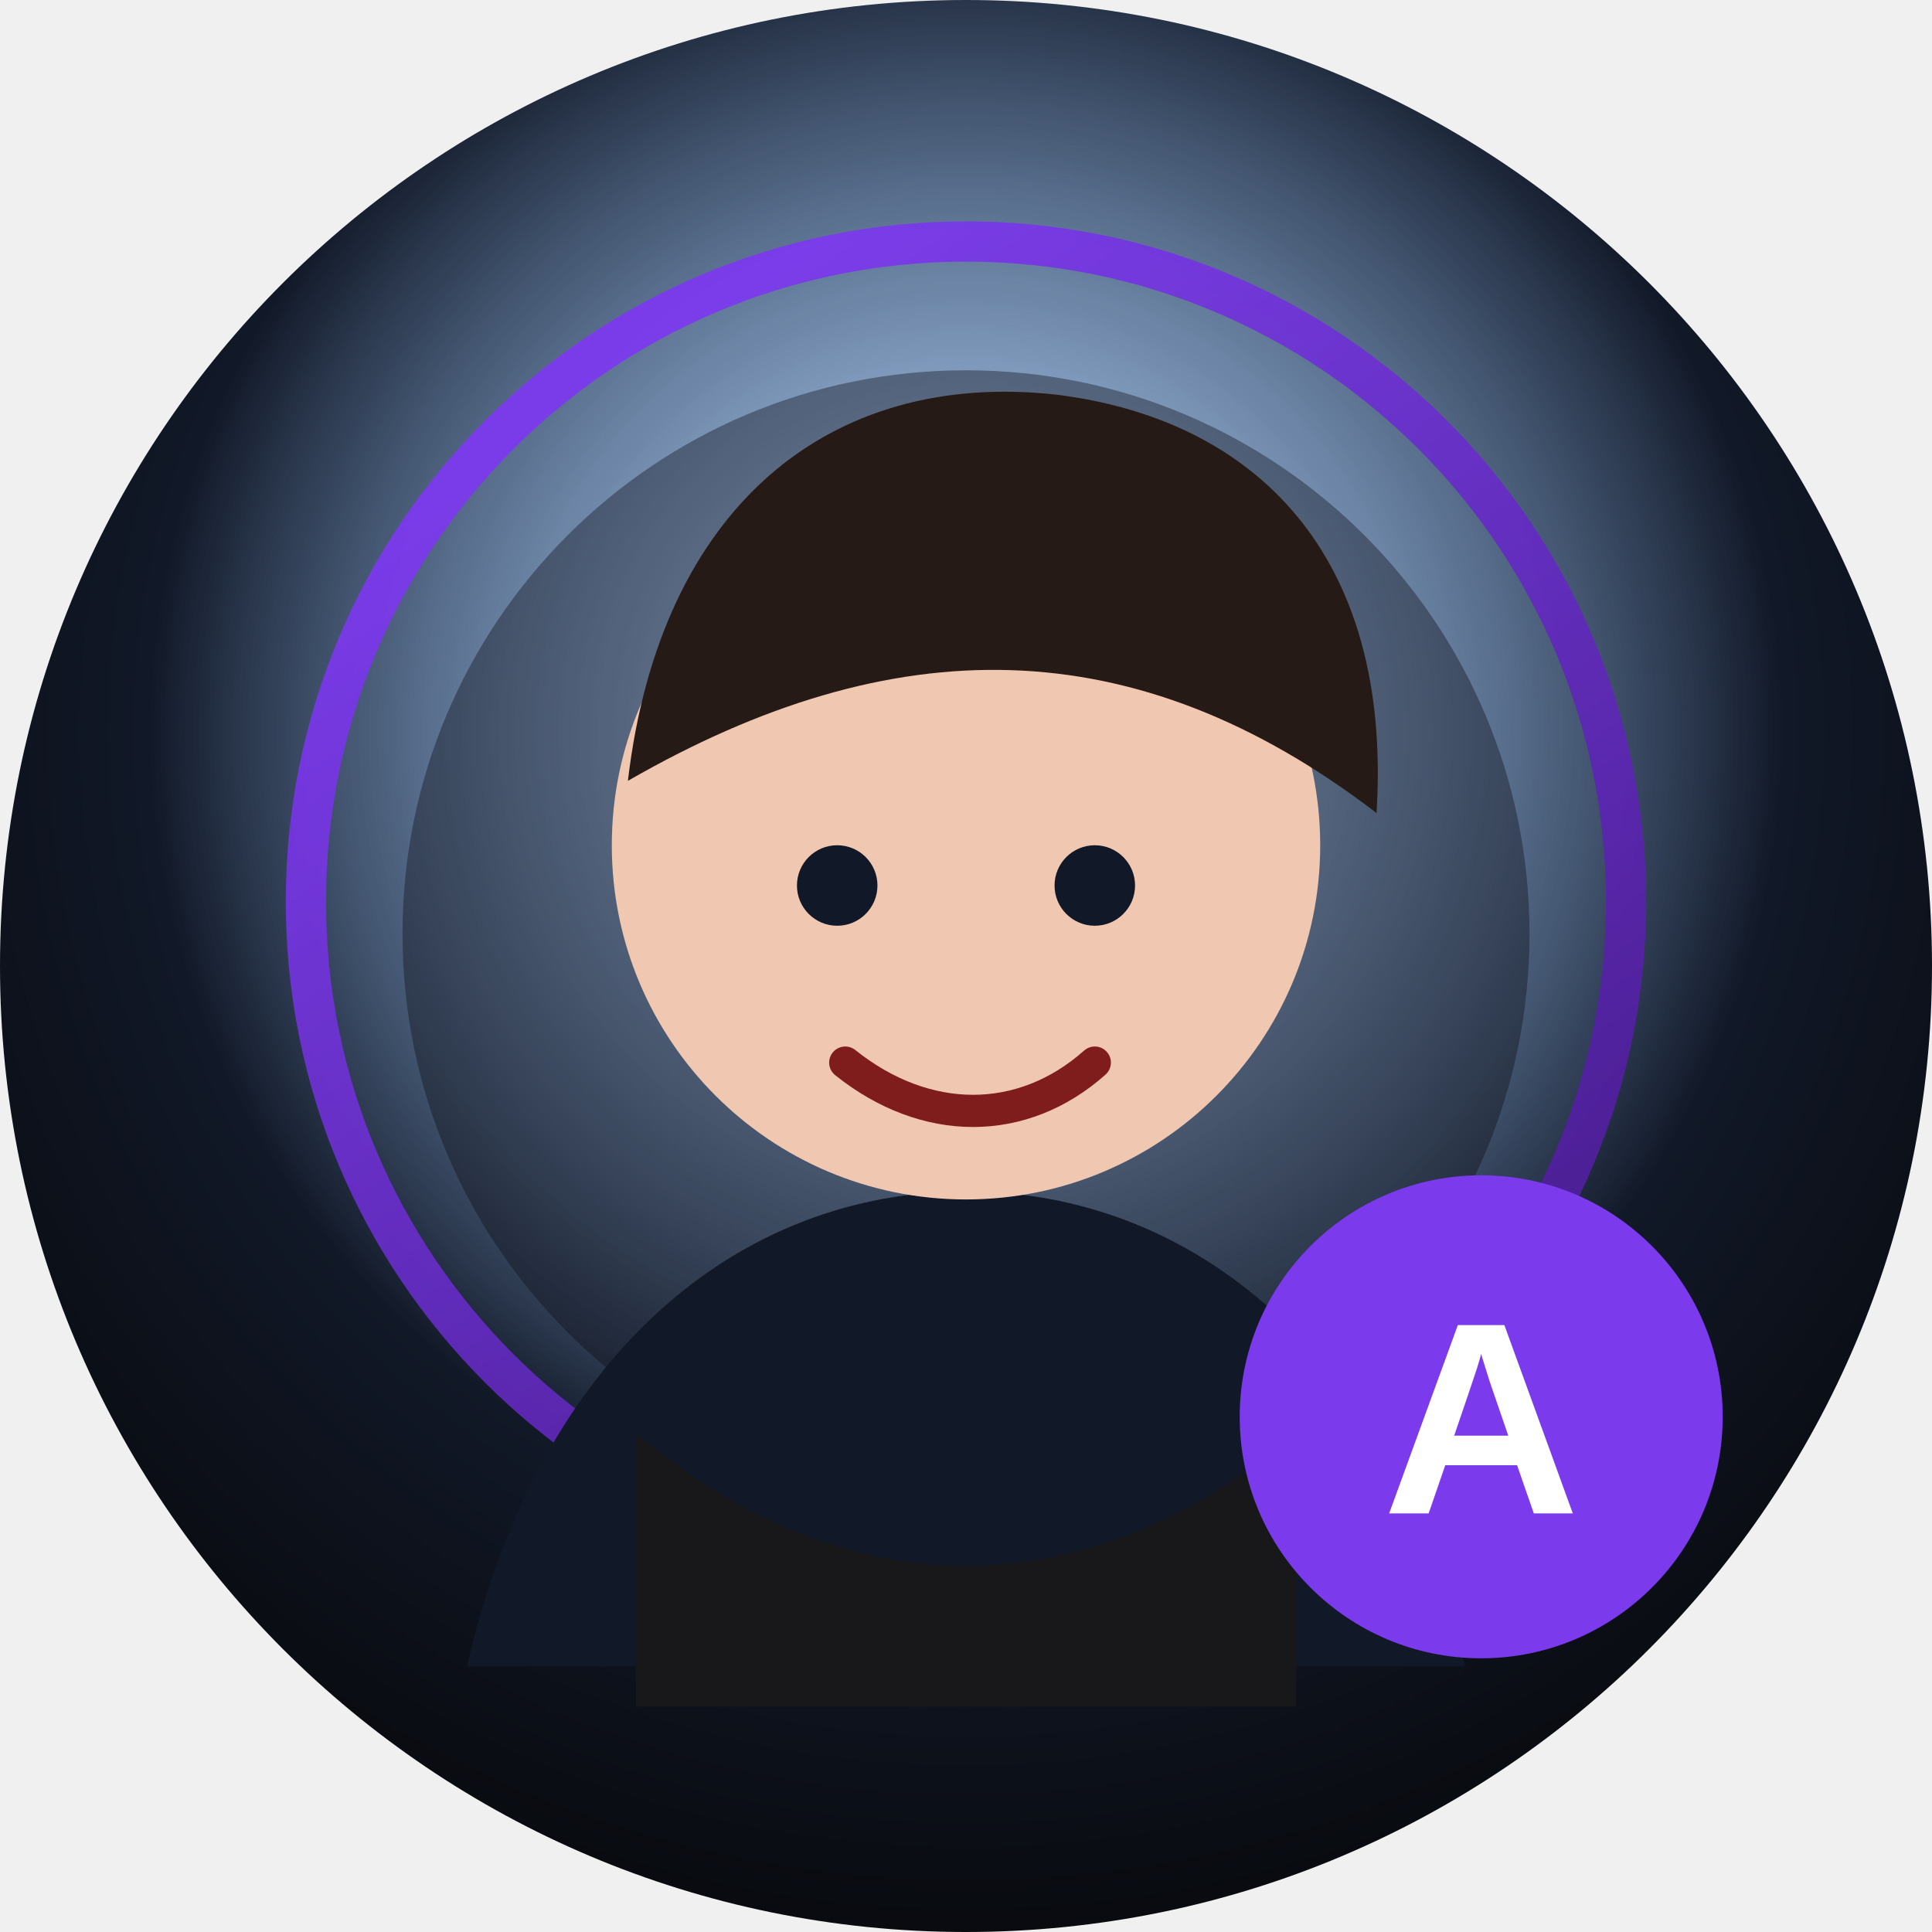
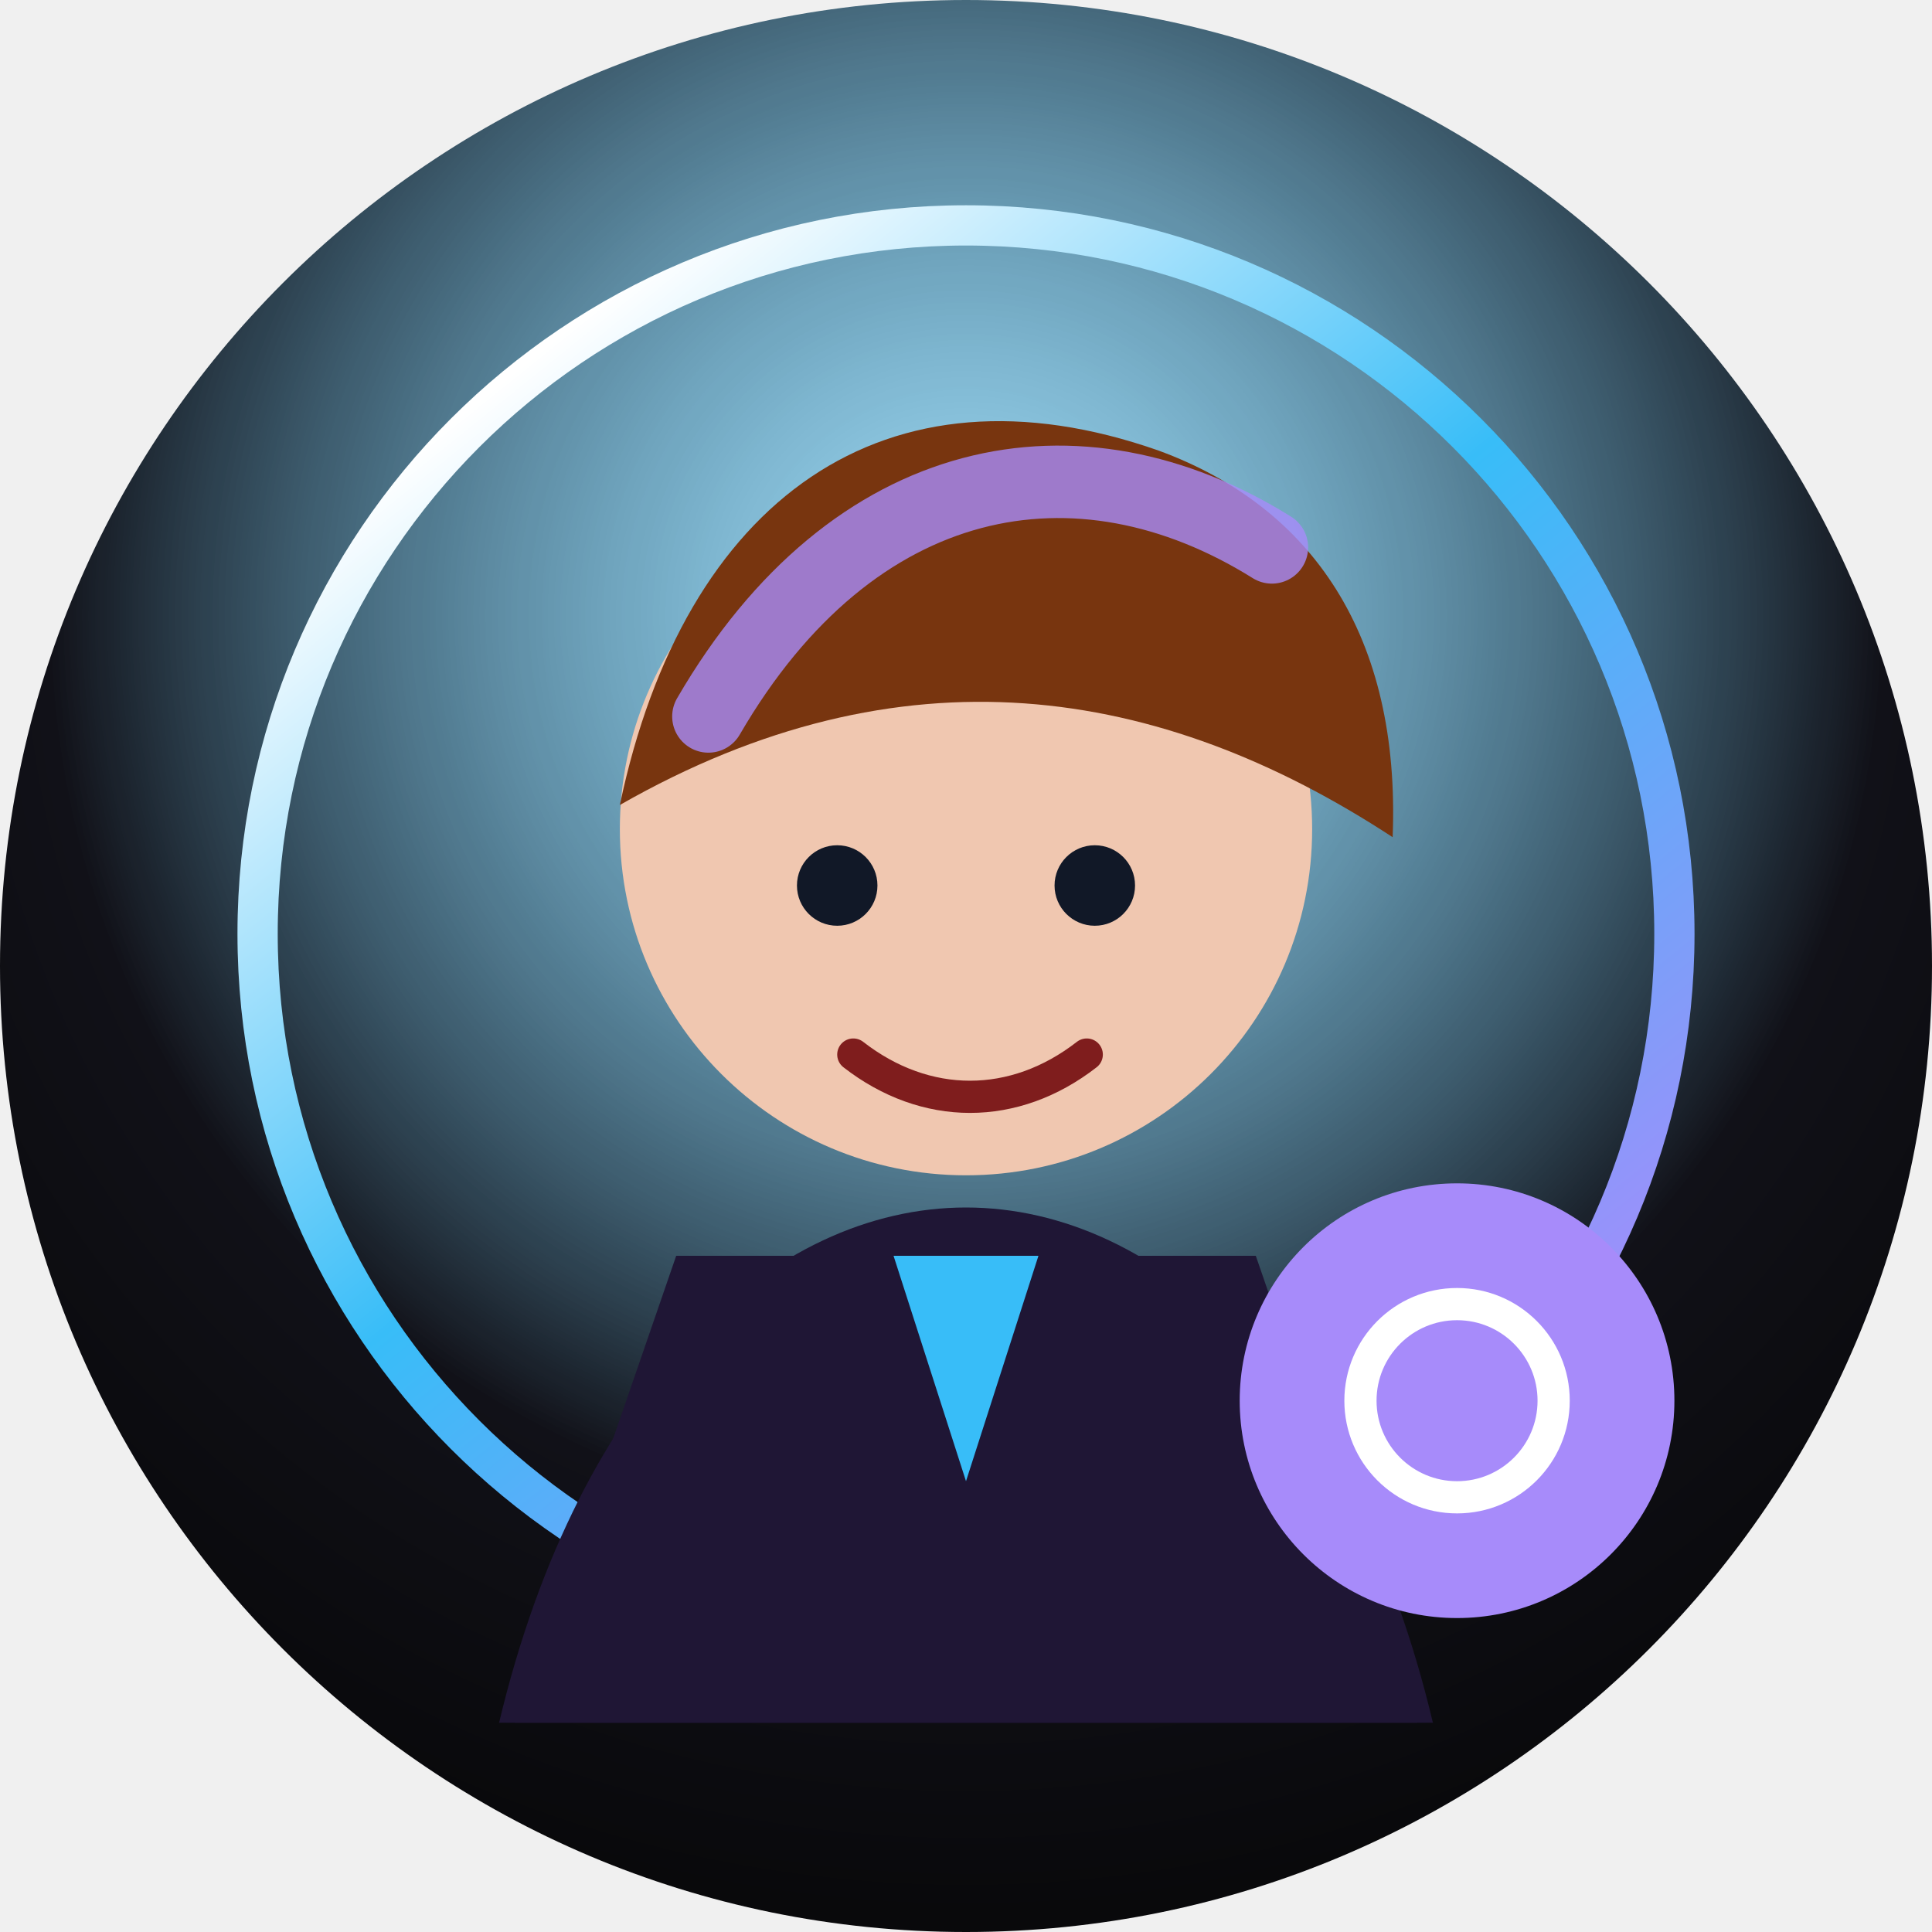
<svg xmlns="http://www.w3.org/2000/svg" viewBox="0 0 240 240" role="img" aria-labelledby="title">
  <defs>
-     <radialGradient id="bg" cx="50%" cy="38%" r="70%">
-       <stop offset="0%" stop-color="#60a5fa" stop-opacity=".34" />
-       <stop offset="60%" stop-color="#111827" />
-       <stop offset="100%" stop-color="#050505" />
+     <radialGradient id="bg" cx="50%" cy="32%" r="76%">
+       <stop stop-color="#38BDF8" stop-opacity=".42" />
+       <stop offset=".62" stop-color="#111118" />
+       <stop offset="1" stop-color="#050505" />
    </radialGradient>
-     <linearGradient id="ring" x1="25%" y1="10%" x2="80%" y2="90%">
-       <stop stop-color="#7C3AED" />
-       <stop offset="1" stop-color="#4c1d95" />
+     <linearGradient id="ring" x1="18%" y1="10%" x2="84%" y2="92%">
+       <stop stop-color="#fff" />
+       <stop offset=".45" stop-color="#38BDF8" />
+       <stop offset="1" stop-color="#A78BFA" />
    </linearGradient>
  </defs>
  <rect width="240" height="240" rx="120" fill="url(#bg)" />
-   <circle cx="120" cy="112" r="82" fill="none" stroke="url(#ring)" stroke-width="5" opacity=".95" />
-   <circle cx="120" cy="116" r="70" fill="#0b0b12" opacity=".38" />
-   <path d="M58 207c9-39 34-59 62-59s53 20 62 59" fill="#111827" />
-   <circle cx="120" cy="105" r="44" fill="#f0c7b0" />
-   <path d="M78 97c4-34 25-51 53-48 25 3 42 20 40 52-30-23-60-23-93-4z" fill="#261a16" />
+   <circle cx="120" cy="116" r="88" fill="none" stroke="url(#ring)" stroke-width="5" />
+   <path d="M62 214c10-42 34-64 58-64s48 22 58 64" fill="#1f1635" />
+   <path d="M84 156h72l20 58H64z" fill="#1f1635" />
+   <path d="M111 156l9 28 9-28" fill="#38BDF8" />
+   <circle cx="120" cy="103" r="43" fill="#f0c7b0" />
+   <path d="M77 100c8-38 33-56 67-44 19 7 30 23 29 48-29-19-61-24-96-4z" fill="#78350f" />
+   <path d="M88 89c18-31 46-36 70-21" fill="none" stroke="#A78BFA" stroke-width="9" stroke-linecap="round" opacity=".8" />
  <circle cx="104" cy="110" r="5" fill="#111827" />
  <circle cx="136" cy="110" r="5" fill="#111827" />
-   <path d="M105 132c10 8 22 8 31 0" fill="none" stroke="#7f1d1d" stroke-width="4" stroke-linecap="round" />
-   <path d="M79 178c26 22 56 22 82 0v34H79z" fill="#18181b" />
-   <circle cx="184" cy="176" r="30" fill="#7C3AED" />
-   <text x="184" y="188" text-anchor="middle" font-family="Arial, sans-serif" font-size="34" font-weight="700" fill="white">A</text>
+   <path d="M106 131c9 7 20 7 29 0" fill="none" stroke="#7f1d1d" stroke-width="4" stroke-linecap="round" />
+   <circle cx="181" cy="174" r="27" fill="#A78BFA" />
+   <circle cx="181" cy="174" r="12" fill="none" stroke="#fff" stroke-width="4" />
</svg>
